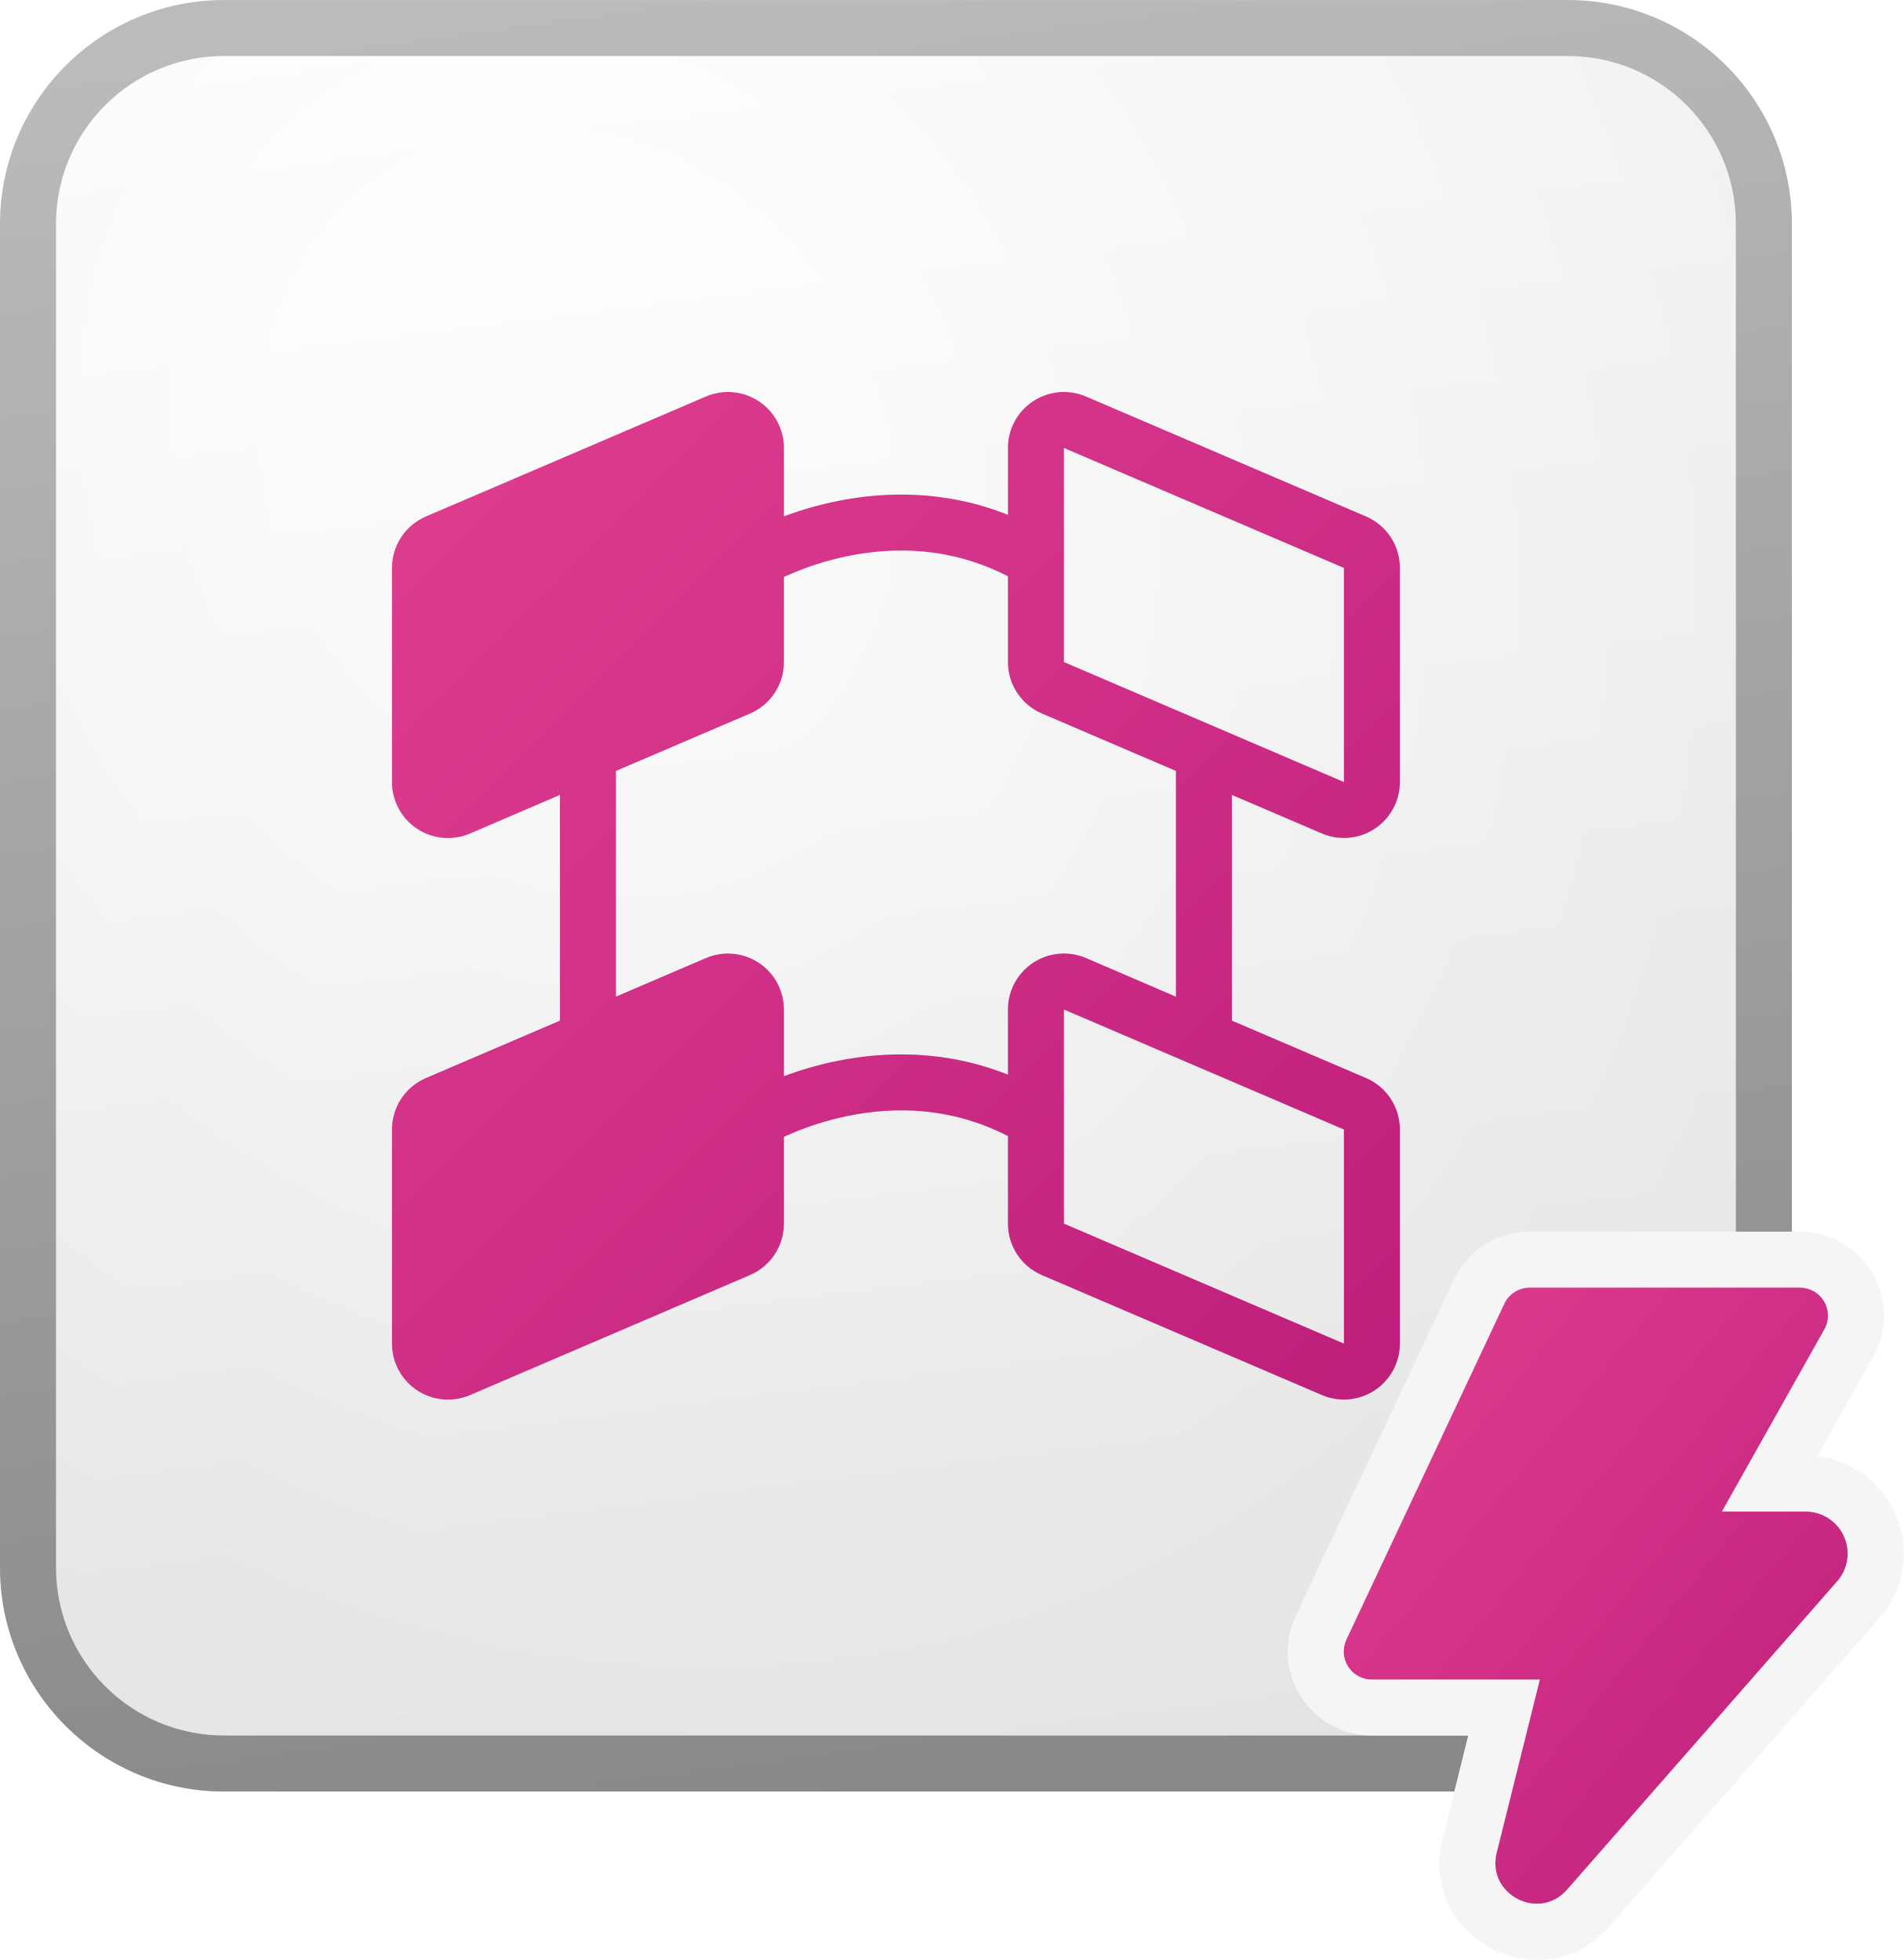
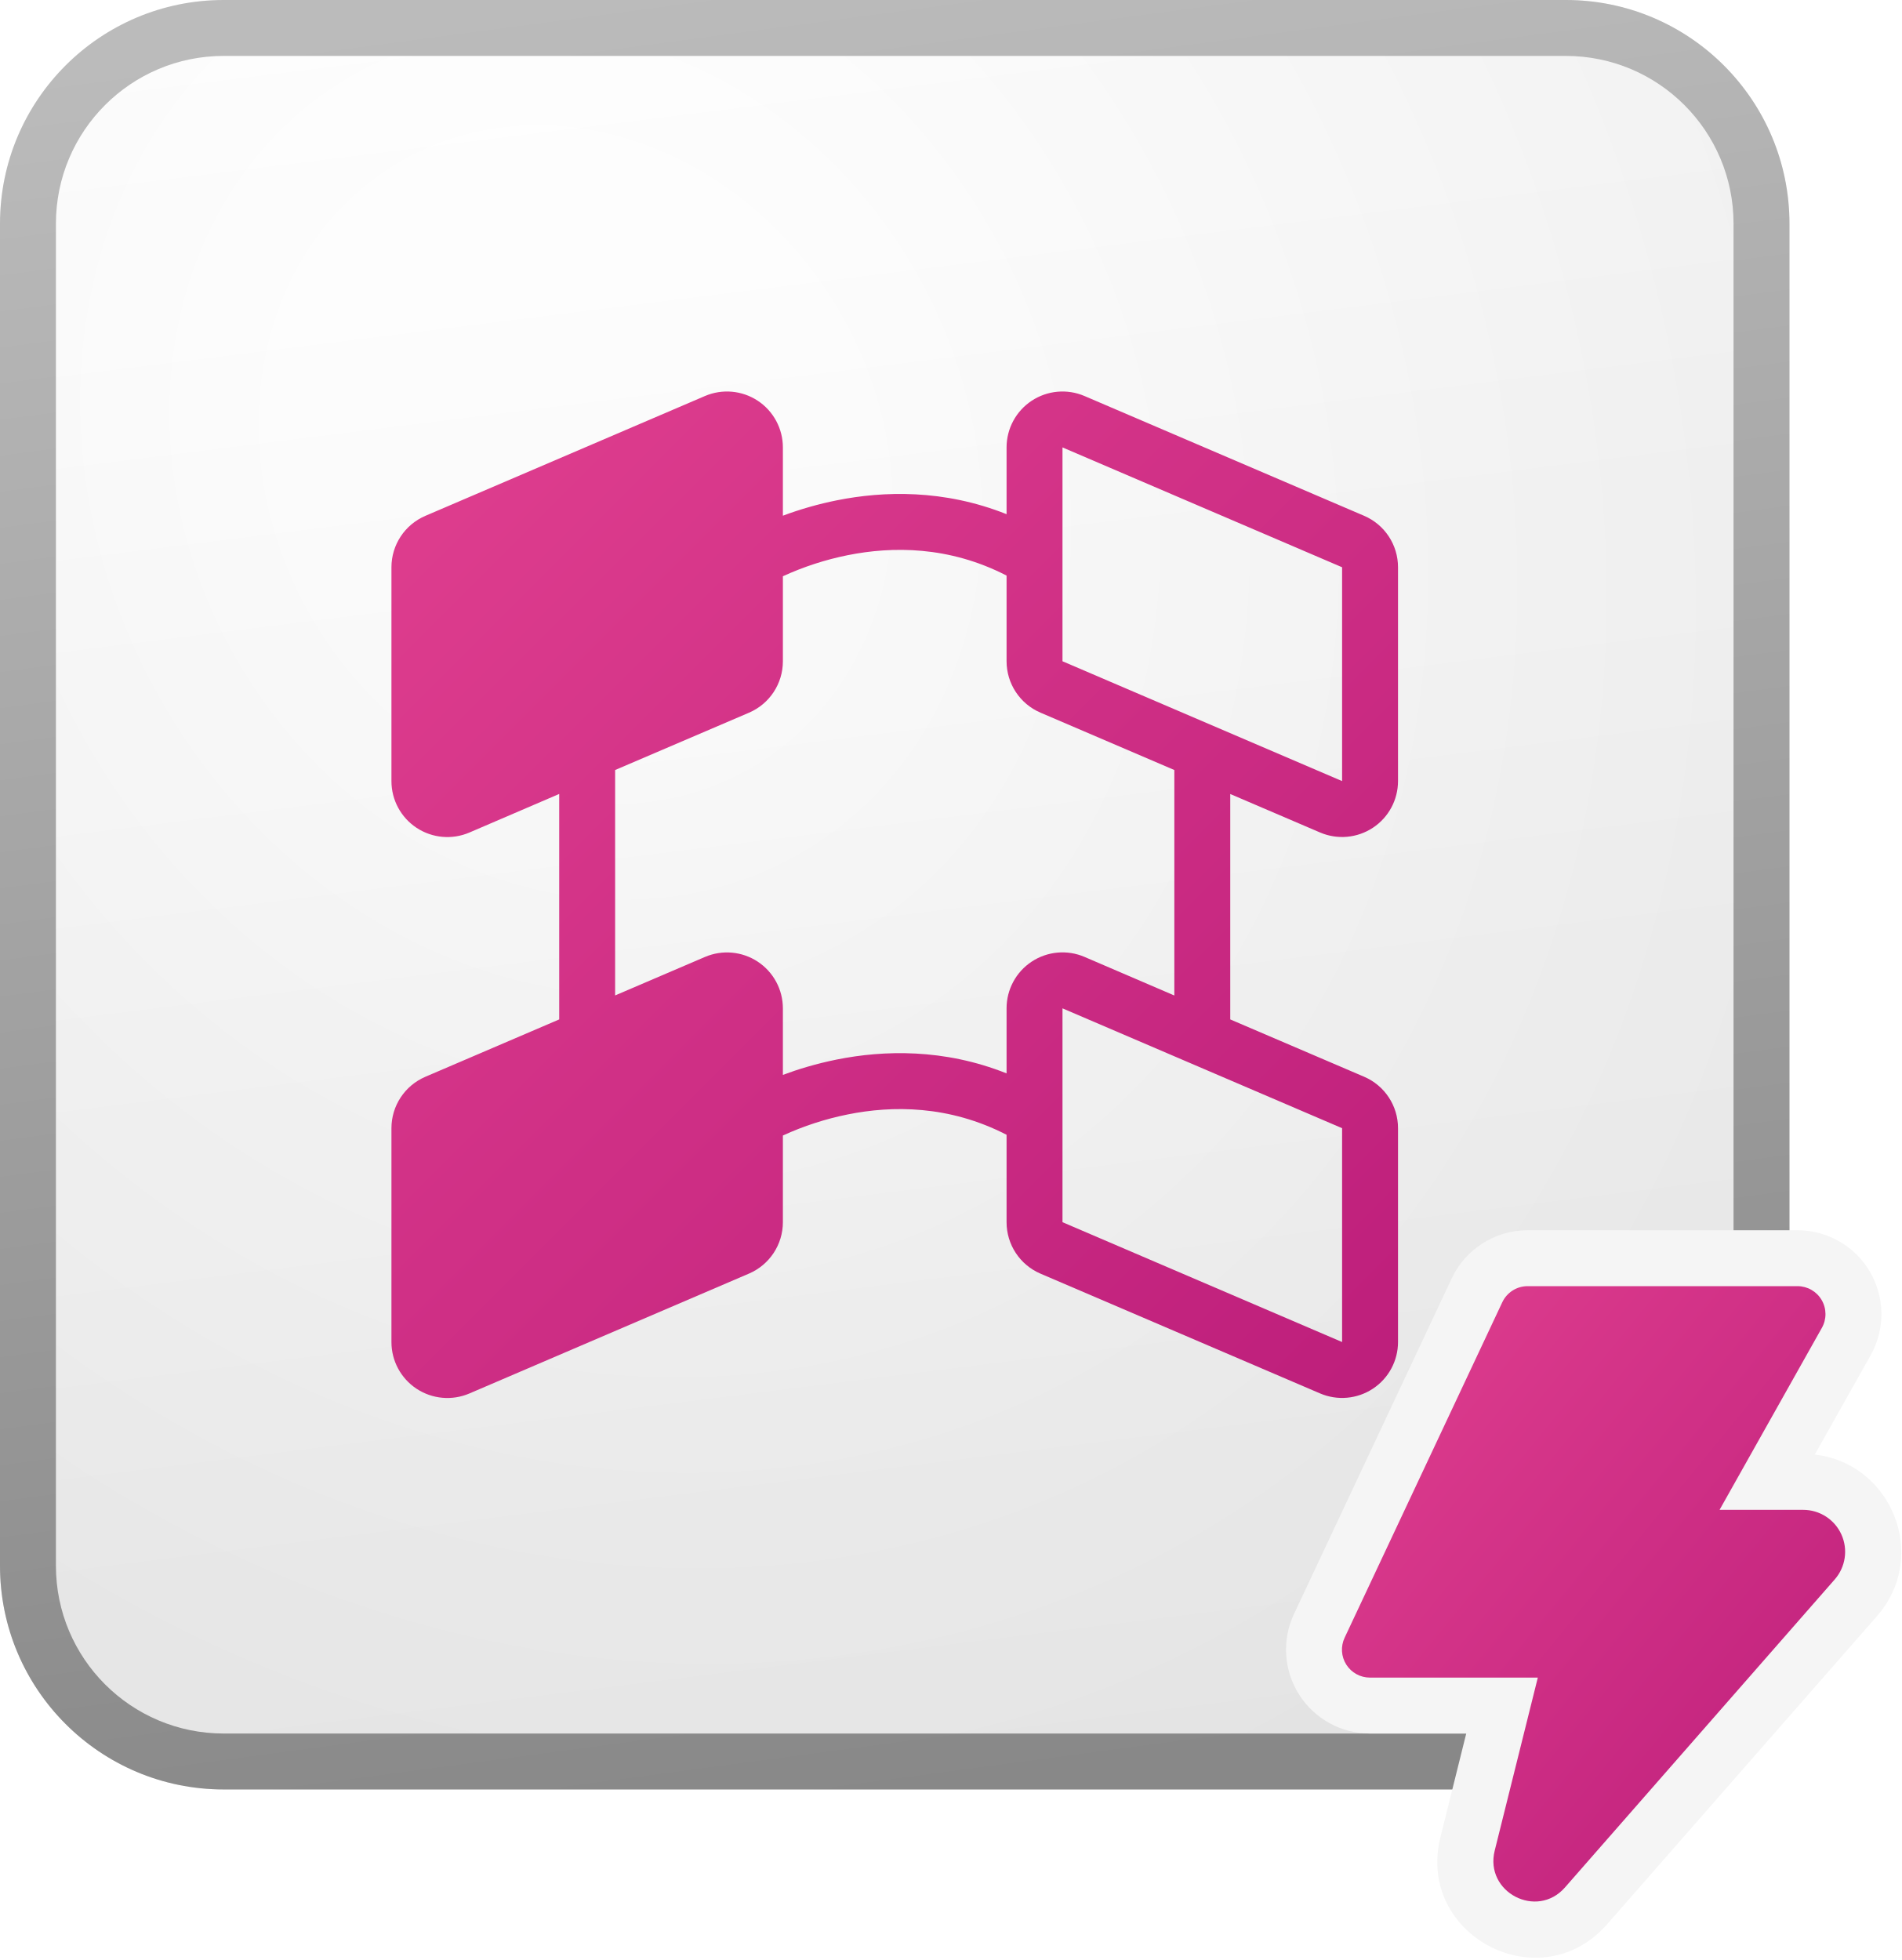
- <svg xmlns="http://www.w3.org/2000/svg" width="76.026" height="78.286" fill="none" viewBox="4 4 34 35.009">
-   <path fill="url(#ffa)" d="M4 8a4 4 0 0 1 4-4h24a4 4 0 0 1 4 4v24a4 4 0 0 1-4 4H8a4 4 0 0 1-4-4V8Z" />
-   <path fill="url(#ffb)" fill-opacity=".2" d="M4 8a4 4 0 0 1 4-4h24a4 4 0 0 1 4 4v24a4 4 0 0 1-4 4H8a4 4 0 0 1-4-4V8Z" />
-   <path fill="url(#ffc)" fill-rule="evenodd" d="M32 5H8a3 3 0 0 0-3 3v24a3 3 0 0 0 3 3h24a3 3 0 0 0 3-3V8a3 3 0 0 0-3-3ZM8 4a4 4 0 0 0-4 4v24a4 4 0 0 0 4 4h24a4 4 0 0 0 4-4V8a4 4 0 0 0-4-4H8Z" clip-rule="evenodd" />
-   <path fill="url(#ffd)" fill-rule="evenodd" d="M11 17.968a1 1 0 0 0 1.394.92l1.606-.69v4.032l-2.394 1.026a1 1 0 0 0-.606.919v3.824a1 1 0 0 0 1.394.92l5-2.144a1 1 0 0 0 .606-.919v-1.55a5.279 5.279 0 0 1 1.16-.377c.793-.16 1.809-.168 2.84.364v1.563a1 1 0 0 0 .606.92l5 2.142a1 1 0 0 0 1.394-.92v-3.823a1 1 0 0 0-.606-.92L26 22.23v-4.031l1.606.688A1 1 0 0 0 29 17.968v-3.824a1 1 0 0 0-.606-.92l-5-2.142a1 1 0 0 0-1.394.92v1.193c-1.123-.448-2.201-.415-3.035-.248a6.29 6.29 0 0 0-.965.275v-1.22a1 1 0 0 0-1.394-.92l-5 2.143a1 1 0 0 0-.606.919v3.824Zm11 5.227v-1.163a1 1 0 0 1 1.394-.92l1.606.69V17.77l-2.394-1.026a1 1 0 0 1-.606-.919v-1.532c-1.031-.532-2.047-.524-2.84-.365a5.28 5.28 0 0 0-1.16.377v1.52a1 1 0 0 1-.606.92L15 17.77v4.031l1.606-.688a1 1 0 0 1 1.394.919v1.19c.265-.099.592-.2.965-.275.834-.167 1.912-.2 3.035.248Zm6-5.227-5-2.143v-3.824l5 2.143v3.824Zm0 6.207v3.824l-5-2.143v-3.824l5 2.143Z" clip-rule="evenodd" />
+ <svg xmlns="http://www.w3.org/2000/svg" width="34" height="35.05" fill="none" viewBox="4 4 34 35.05">
+   <path fill="url(#gka)" d="M4 8a4 4 0 0 1 4-4h24a4 4 0 0 1 4 4v24a4 4 0 0 1-4 4H8a4 4 0 0 1-4-4V8Z" />
+   <path fill="url(#gkb)" fill-opacity=".2" d="M4 8a4 4 0 0 1 4-4h24a4 4 0 0 1 4 4v24a4 4 0 0 1-4 4H8a4 4 0 0 1-4-4V8Z" />
+   <path fill="url(#gkc)" fill-rule="evenodd" d="M32 5H8a3 3 0 0 0-3 3v24a3 3 0 0 0 3 3h24a3 3 0 0 0 3-3V8a3 3 0 0 0-3-3ZM8 4a4 4 0 0 0-4 4v24a4 4 0 0 0 4 4h24a4 4 0 0 0 4-4V8a4 4 0 0 0-4-4H8Z" clip-rule="evenodd" />
+   <path fill="url(#gkd)" fill-rule="evenodd" d="M11 17.968a1 1 0 0 0 1.394.92l1.606-.69v4.032l-2.394 1.026a1 1 0 0 0-.606.919v3.824a1 1 0 0 0 1.394.92l5-2.144a1 1 0 0 0 .606-.919v-1.55a5.279 5.279 0 0 1 1.16-.377c.793-.16 1.809-.168 2.84.364v1.563a1 1 0 0 0 .606.92l5 2.142a1 1 0 0 0 1.394-.92v-3.823a1 1 0 0 0-.606-.92L26 22.23v-4.031l1.606.688A1 1 0 0 0 29 17.968v-3.824a1 1 0 0 0-.606-.92l-5-2.142a1 1 0 0 0-1.394.92v1.193c-1.123-.448-2.201-.415-3.035-.248a6.29 6.29 0 0 0-.965.275v-1.22a1 1 0 0 0-1.394-.92l-5 2.143a1 1 0 0 0-.606.919v3.824Zm11 5.227v-1.163a1 1 0 0 1 1.394-.92l1.606.69V17.77l-2.394-1.026a1 1 0 0 1-.606-.919v-1.532c-1.031-.532-2.047-.524-2.84-.365a5.28 5.28 0 0 0-1.16.377v1.52a1 1 0 0 1-.606.92L15 17.77v4.031l1.606-.688a1 1 0 0 1 1.394.919v1.19c.265-.099.592-.2.965-.275.834-.167 1.912-.2 3.035.248Zm6-5.227-5-2.143v-3.824l5 2.143v3.824Zm0 6.207v3.824l-5-2.143v-3.824l5 2.143Z" clip-rule="evenodd" />
  <path fill="#F5F5F5" fill-rule="evenodd" d="M31.317 26h4.828a1.5 1.5 0 0 1 1.307 2.235l-.999 1.777c1.369.153 2.054 1.813 1.11 2.891l-4.824 5.508c-1.196 1.365-3.42.203-2.98-1.558L30.22 35h-1.723a1.5 1.5 0 0 1-1.357-2.138l2.82-6A1.5 1.5 0 0 1 31.317 26Z" clip-rule="evenodd" />
-   <path fill="url(#ffe)" d="M36.145 27h-4.828a.5.5 0 0 0-.452.287l-2.82 6a.5.5 0 0 0 .452.713H31.5l-.771 3.094c-.185.743.753 1.234 1.257.658l4.824-5.508A.75.75 0 0 0 36.246 31H34.75l1.83-3.255a.5.5 0 0 0-.435-.745Z" />
+   <path fill="url(#gke)" d="M36.145 27h-4.828a.5.5 0 0 0-.452.287l-2.82 6a.5.5 0 0 0 .452.713H31.5l-.771 3.094c-.185.743.753 1.234 1.257.658l4.824-5.508A.75.75 0 0 0 36.246 31H34.75l1.83-3.255a.5.5 0 0 0-.435-.745Z" />
  <defs>
-     <linearGradient id="ffa" x1="12.889" x2="16.937" y1="4" y2="36.383" gradientUnits="userSpaceOnUse">
+     <linearGradient id="gka" x1="12.889" x2="16.937" y1="4" y2="36.383" gradientUnits="userSpaceOnUse">
      <stop stop-color="#fff" />
      <stop offset="1" stop-color="#EBEBEB" />
    </linearGradient>
-     <linearGradient id="ffc" x1="14.333" x2="18.642" y1="4" y2="36.314" gradientUnits="userSpaceOnUse">
+     <linearGradient id="gkc" x1="14.333" x2="18.642" y1="4" y2="36.314" gradientUnits="userSpaceOnUse">
      <stop stop-color="#BBB" />
      <stop offset="1" stop-color="#888" />
    </linearGradient>
-     <linearGradient id="ffd" x1="11" x2="29" y1="11" y2="29" gradientUnits="userSpaceOnUse">
+     <linearGradient id="gkd" x1="11" x2="29" y1="11" y2="29" gradientUnits="userSpaceOnUse">
      <stop stop-color="#E03F8F" />
      <stop offset="1" stop-color="#BD1E7B" />
    </linearGradient>
-     <linearGradient id="ffe" x1="27.997" x2="38.783" y1="27" y2="35.822" gradientUnits="userSpaceOnUse">
+     <linearGradient id="gke" x1="27.997" x2="38.783" y1="27" y2="35.822" gradientUnits="userSpaceOnUse">
      <stop stop-color="#E03F8F" />
      <stop offset="1" stop-color="#BD1E7B" />
    </linearGradient>
-     <radialGradient id="ffb" cx="0" cy="0" r="1" gradientTransform="rotate(56.31 -4.411 19.454) scale(30.4469 26.3483)" gradientUnits="userSpaceOnUse">
+     <radialGradient id="gkb" cx="0" cy="0" r="1" gradientTransform="rotate(56.31 -4.411 19.454) scale(30.4469 26.3483)" gradientUnits="userSpaceOnUse">
      <stop offset=".177" stop-color="#fff" />
      <stop offset="1" stop-color="#B8B8B8" />
    </radialGradient>
  </defs>
</svg>
